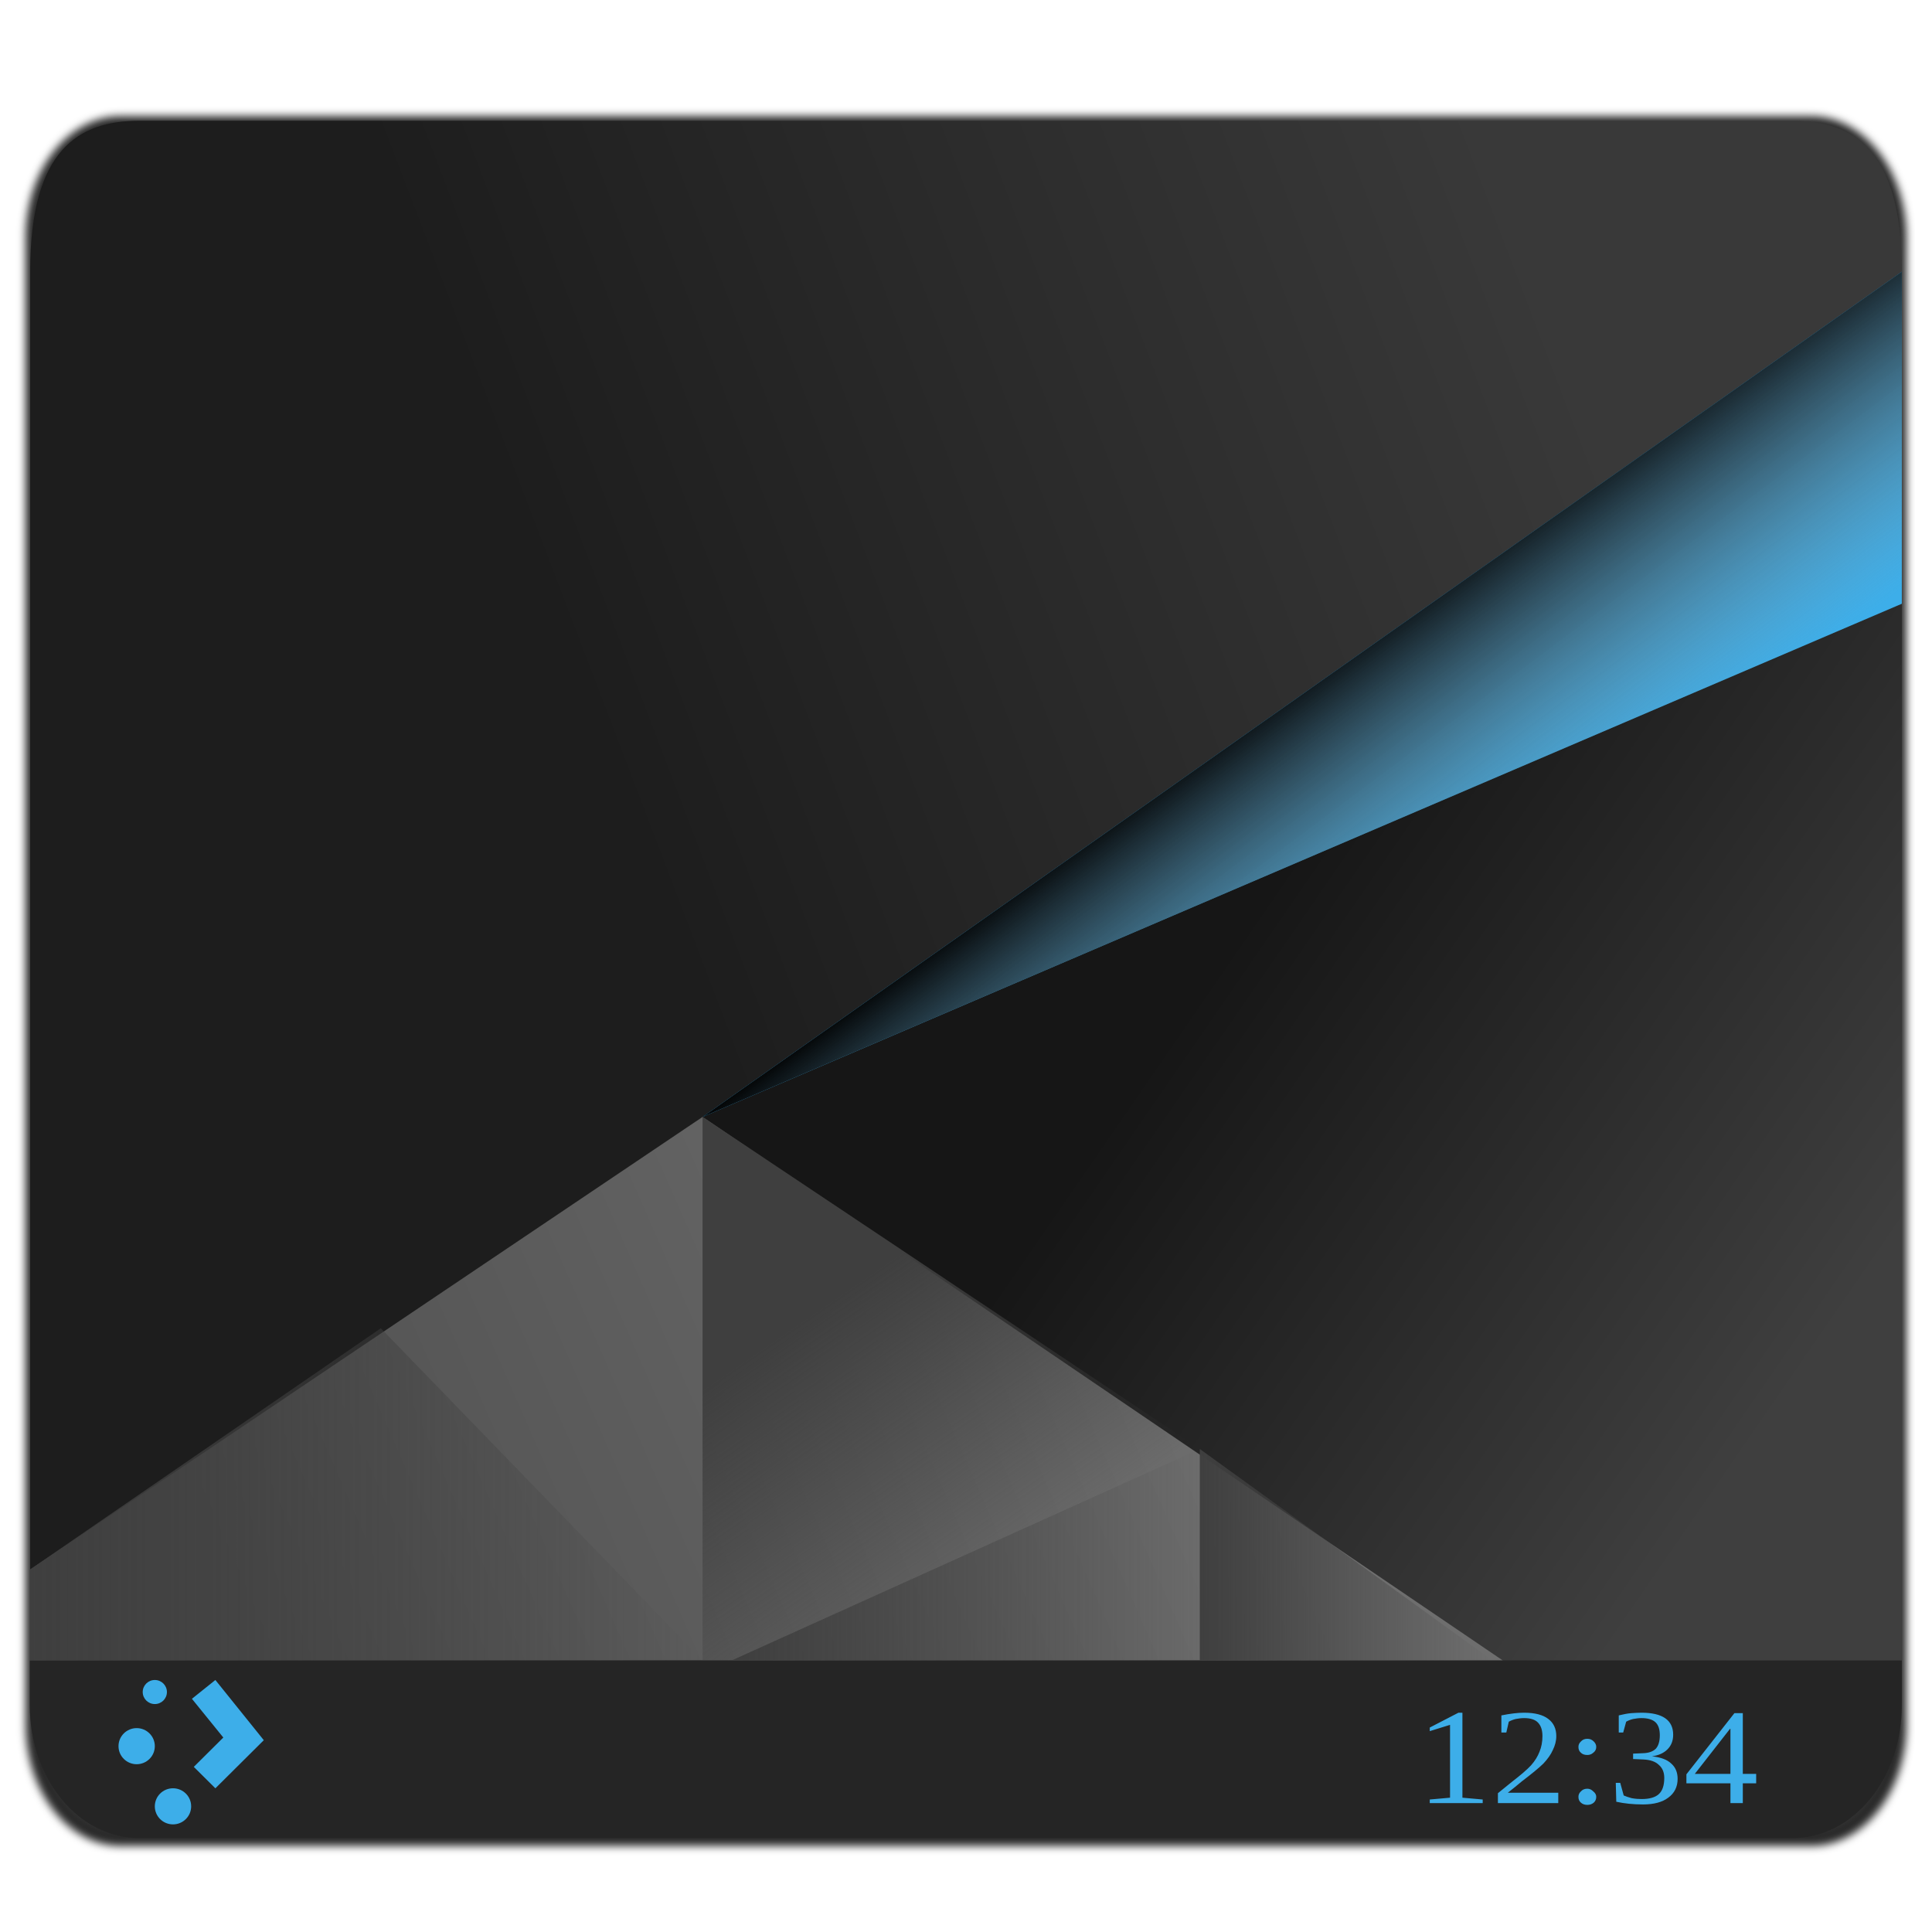
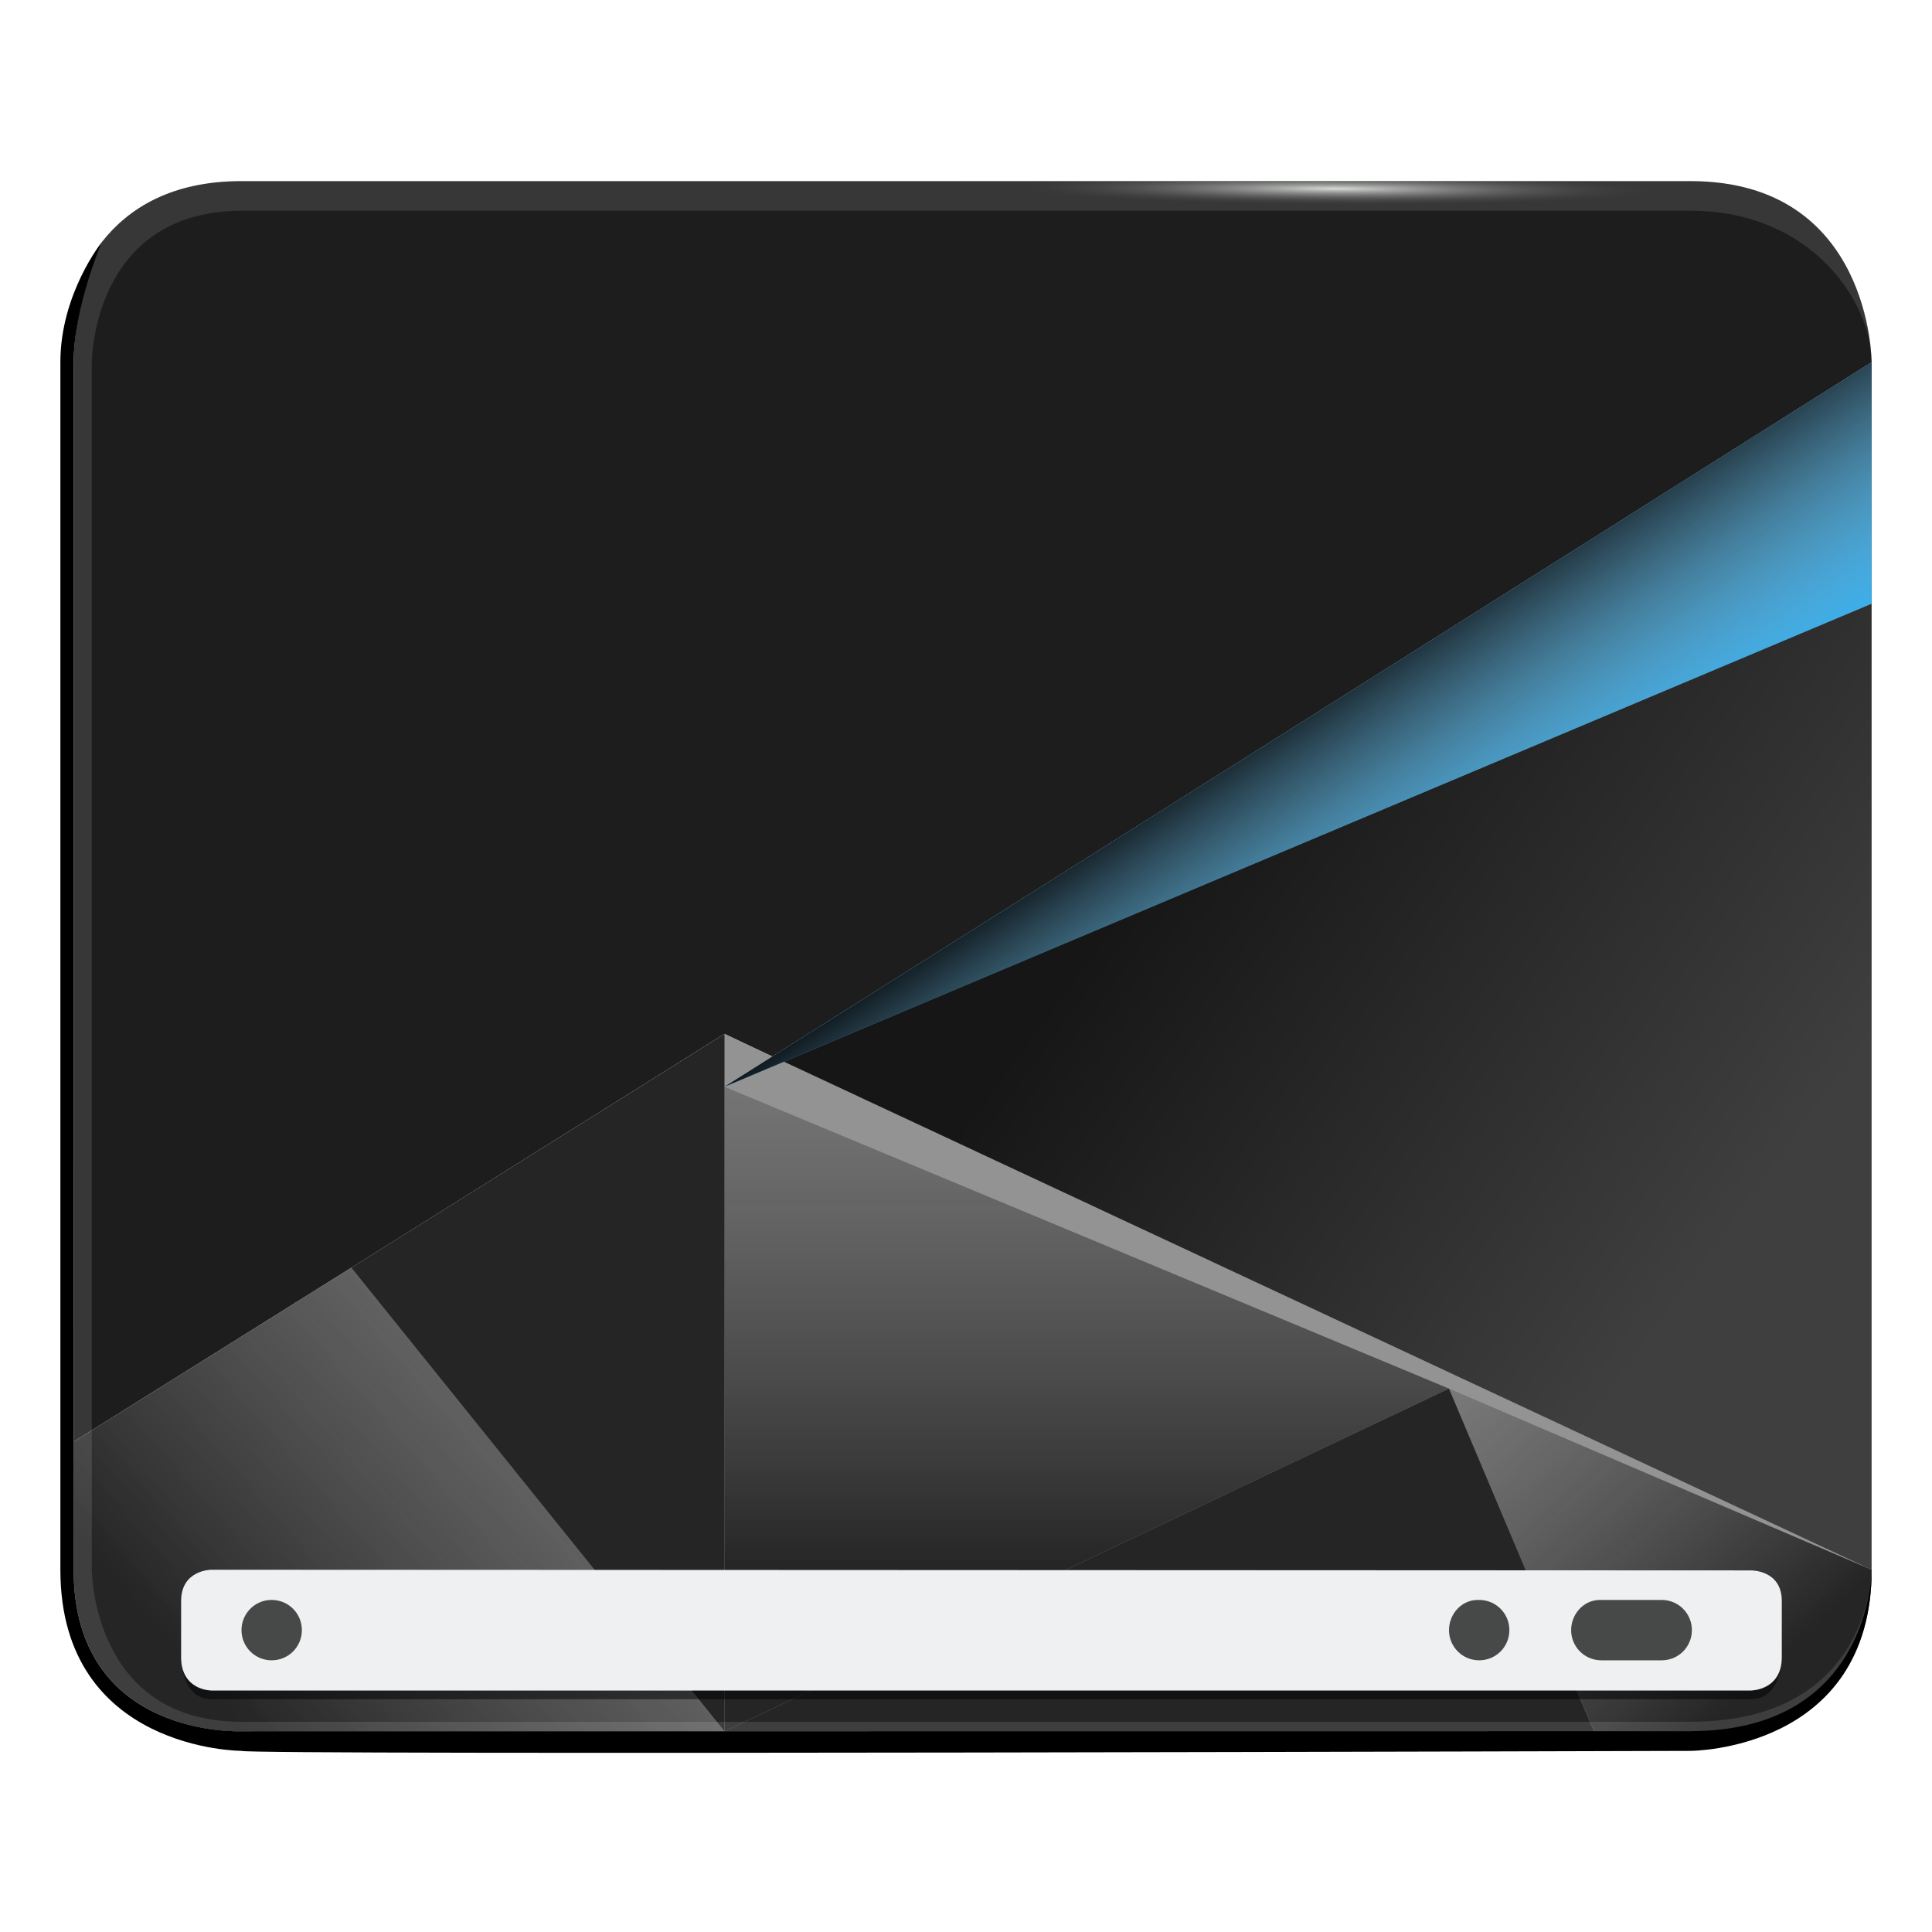
- <svg xmlns="http://www.w3.org/2000/svg" xmlns:xlink="http://www.w3.org/1999/xlink" width="32" version="1.1" height="32" id="svg40" viewBox="0 0 32 32">
+ <svg xmlns="http://www.w3.org/2000/svg" xmlns:xlink="http://www.w3.org/1999/xlink" height="32" version="1.1" width="32">
  <style type="text/css" id="current-color-scheme">
-       .ColorScheme-Highlight {
-         color:#3daee9;
-       }
+       .ColorScheme-Highlight {color:#3daee9;}
+       .ColorScheme-Background { color: #eff0f1; }
      </style>
  <defs id="defs5455">
+     <linearGradient id="linearGradient11">
+       <stop style="stop-color:#252525;stop-opacity:1;" offset="0" id="stop11" />
+       <stop style="stop-color:#606060;stop-opacity:0;" offset="1" id="stop12" />
+     </linearGradient>
+     <linearGradient id="linearGradient9">
+       <stop style="stop-color:#252525;stop-opacity:1;" offset="0" id="stop9" />
+       <stop style="stop-color:#606060;stop-opacity:0;" offset="1" id="stop10" />
+     </linearGradient>
+     <linearGradient id="linearGradient7">
+       <stop style="stop-color:#252525;stop-opacity:1;" offset="0" id="stop7" />
+       <stop style="stop-color:#606060;stop-opacity:0.331;" offset="1" id="stop8" />
+     </linearGradient>
    <linearGradient id="linearGradient1">
      <stop style="stop-color:#000000;stop-opacity:1;" offset="0" id="stop1" />
      <stop style="stop-color:#939393;stop-opacity:0;" offset="1" id="stop3" />
-     </linearGradient>
-     <linearGradient id="linearGradient30540">
-       <stop style="stop-color:#3f3f3f;stop-opacity:1;" offset="0" id="stop30536" />
-       <stop style="stop-color:#3f3f3f;stop-opacity:0;" offset="1" id="stop30538" />
-     </linearGradient>
-     <linearGradient id="linearGradient30445">
-       <stop style="stop-color:#3f3f3f;stop-opacity:1;" offset="0" id="stop30441" />
-       <stop style="stop-color:#3f3f3f;stop-opacity:0;" offset="1" id="stop30443" />
-     </linearGradient>
-     <linearGradient id="linearGradient30369">
-       <stop style="stop-color:#3f3f3f;stop-opacity:1;" offset="0" id="stop30365" />
-       <stop style="stop-color:#3f3f3f;stop-opacity:0;" offset="1" id="stop30367" />
-     </linearGradient>
-     <linearGradient id="linearGradient30293">
-       <stop style="stop-color:#3f3f3f;stop-opacity:1;" offset="0" id="stop30289" />
-       <stop style="stop-color:#3f3f3f;stop-opacity:0;" offset="1" id="stop30291" />
    </linearGradient>
    <linearGradient id="linearGradient30085">
      <stop style="stop-color:#161616;stop-opacity:1" offset="0" id="stop30081" />
      <stop style="stop-color:#3f3f3f;stop-opacity:1" offset="1" id="stop30083" />
    </linearGradient>
    <linearGradient id="linearGradient25179">
      <stop style="stop-color:#1d1d1d;stop-opacity:1" offset="0" id="stop25175" />
      <stop style="stop-color:#393939;stop-opacity:1" offset="1" id="stop25177" />
    </linearGradient>
-     <linearGradient id="linearGradient15324">
-       <stop style="stop-color:#4f4f4f;stop-opacity:1" offset="0" id="stop15320" />
-       <stop style="stop-color:#6e6e6e;stop-opacity:1" offset="1" id="stop15322" />
+     <linearGradient xlink:href="#linearGradient25179" id="linearGradient25181" x1="404.194" y1="508.798" x2="437.219" y2="495.798" gradientUnits="userSpaceOnUse" gradientTransform="matrix(0.9689593,0,0,1,12.92406,0)" />
+     <linearGradient xlink:href="#linearGradient30085" id="linearGradient30087" x1="19.622" y1="13" x2="28.911" y2="20" gradientUnits="userSpaceOnUse" gradientTransform="matrix(0.9689593,0,0,1,0.9866974,0)" />
+     <linearGradient xlink:href="#linearGradient1" id="linearGradient3" x1="24.723" y1="8.949" x2="27.189" y2="12.585" gradientUnits="userSpaceOnUse" />
+     <linearGradient xlink:href="#linearGradient7" id="linearGradient8" x1="12" y1="26" x2="12" y2="15.72" gradientUnits="userSpaceOnUse" />
+     <linearGradient xlink:href="#linearGradient9" id="linearGradient10" x1="3.5" y1="28" x2="15.062" y2="18" gradientUnits="userSpaceOnUse" />
+     <linearGradient xlink:href="#linearGradient11" id="linearGradient12" x1="29.512" y1="27.45" x2="22.118" y2="19.444" gradientUnits="userSpaceOnUse" />
+     <radialGradient gradientUnits="userSpaceOnUse" gradientTransform="matrix(-1.239956e-4,0.02423468,-0.4771549,-0.00248981,252.8795,-5.310346)" r="11.249" fy="483.513" fx="397.757" cy="483.513" cx="397.757" id="radialGradient6178-3" xlink:href="#linearGradient880" />
+     <linearGradient id="linearGradient880">
+       <stop style="stop-color:#d8dbd8;stop-opacity:1" offset="0" id="stop876" />
+       <stop style="stop-color:#373737;stop-opacity:0.062" offset="1" id="stop878" />
    </linearGradient>
-     <linearGradient xlink:href="#linearGradient15324" id="linearGradient15326" x1="7" y1="53" x2="38" y2="39" gradientUnits="userSpaceOnUse" gradientTransform="matrix(0.9689593,0,0,1,0.9866974,0)" />
-     <linearGradient xlink:href="#linearGradient25179" id="linearGradient25181" x1="404.194" y1="508.798" x2="437.219" y2="495.798" gradientUnits="userSpaceOnUse" gradientTransform="matrix(0.9689593,0,0,1,12.92406,0)" />
-     <linearGradient xlink:href="#linearGradient30085" id="linearGradient30087" x1="41.295" y1="31" x2="61" y2="45" gradientUnits="userSpaceOnUse" gradientTransform="matrix(0.9689593,0,0,1,0.9866974,0)" />
-     <linearGradient xlink:href="#linearGradient30293" id="linearGradient30295" x1="40" y1="51.5" x2="50" y2="51.5" gradientUnits="userSpaceOnUse" gradientTransform="matrix(0.9689593,0,0,1,0.9866974,0)" />
-     <linearGradient xlink:href="#linearGradient30369" id="linearGradient30371" x1="24" y1="51.5" x2="40" y2="51.5" gradientUnits="userSpaceOnUse" gradientTransform="matrix(0.9689593,0,0,1,0.9866974,0)" />
-     <linearGradient xlink:href="#linearGradient30445" id="linearGradient30447" x1="23" y1="46" x2="29" y2="55" gradientUnits="userSpaceOnUse" gradientTransform="matrix(0.9689593,0,0,1,0.9866974,0)" />
-     <linearGradient xlink:href="#linearGradient30540" id="linearGradient30542" x1="0" y1="49.5" x2="23" y2="49.5" gradientUnits="userSpaceOnUse" gradientTransform="matrix(0.9689593,0,0,1,0.9866974,0)" />
-     <filter style="color-interpolation-filters:sRGB" id="filter44082" x="-0.008" y="-0.008" width="1.015" height="1.017">
-       <feGaussianBlur stdDeviation="0.136" id="feGaussianBlur44084" />
-     </filter>
-     <linearGradient xlink:href="#linearGradient1" id="linearGradient3" x1="51" y1="16" x2="57" y2="24" gradientUnits="userSpaceOnUse" />
  </defs>
-   <rect style="display:inline;opacity:0.895;fill:#000000;fill-opacity:0.898;fill-rule:evenodd;stroke:#000000;stroke-width:0.308;stroke-linejoin:round;stroke-miterlimit:4;stroke-dasharray:none;stroke-opacity:0.902;paint-order:markers fill stroke;filter:url(#filter44082)" id="rect43720" width="62" height="57" x="1" y="4" ry="3.872" rx="3" transform="scale(0.5)" />
-   <g id="layer1" transform="matrix(0.5,0,0,0.5,-192.2857,-241.899)" style="display:inline">
-     <path style="display:inline;opacity:1;fill:url(#linearGradient25181);fill-opacity:1;stroke-width:1.411" d="m 389.186,487.798 c -2.002,0 -3.615,0.949 -3.615,4.987 v 47.439 h 62 v -47.439 c 0,-4.038 -1.613,-4.987 -3.615,-4.987 z" id="rect32304" />
-     <path style="display:inline;opacity:1;fill:#252525;fill-opacity:1;stroke:none;stroke-width:5.107;stroke-linecap:round;stroke-linejoin:round;stroke-miterlimit:4;stroke-dasharray:none;stroke-opacity:0.528" d="m 385.558,538.798 v 1.495 c 0,2.433 1.613,4.393 3.616,4.393 h 54.781 c 2.003,0 3.616,-1.96 3.616,-4.393 V 538.798 Z" id="rect4604-7" />
-     <path style="display:inline;fill:currentColor;stroke-width:1.288" class="ColorScheme-Highlight" id="path2994-8-2" d="m 389.7,539.45 a 0.401,0.399 0 0 0 -0.401,0.399 0.401,0.399 0 0 0 0.401,0.398 0.401,0.399 0 0 0 0.401,-0.398 0.401,0.399 0 0 0 -0.401,-0.399 z m 2.006,0 -0.777,0.623 1.04,1.283 -0.978,0.972 0.715,0.71 1.604,-1.594 z m -2.607,1.594 a 0.602,0.598 0 0 0 -0.602,0.598 0.602,0.598 0 0 0 0.602,0.598 0.602,0.598 0 0 0 0.601,-0.598 0.602,0.598 0 0 0 -0.601,-0.598 z m 1.203,1.993 a 0.602,0.598 0 0 0 -0.602,0.598 0.602,0.598 0 0 0 0.602,0.598 0.602,0.598 0 0 0 0.602,-0.598 0.602,0.598 0 0 0 -0.602,-0.598 z" />
-     <text xml:space="preserve" x="410.193" y="570.102" class="ColorScheme-Highlight" id="text3" style="font-size:4.744px;display:inline;opacity:1;fill:currentColor;stroke-width:0.791" transform="scale(1.048891,0.9533877)">
-       <tspan id="tspan3" x="410.193" y="570.102" style="fill:currentColor;stroke-width:0.791"> 12:34</tspan>
-     </text>
-   </g>
-   <path style="display:inline;fill:url(#linearGradient30087);fill-opacity:1;stroke:none;stroke-width:0.984px;stroke-linecap:butt;stroke-linejoin:miter;stroke-opacity:1" d="M 23.273,37 49.777,55 63,55 V 9 Z" id="path14048" transform="scale(0.5)" />
-   <path style="display:inline;fill:url(#linearGradient15326);fill-opacity:1;stroke:none;stroke-width:0.984px;stroke-linecap:butt;stroke-linejoin:miter;stroke-opacity:1" d="M 49.777,55 23.273,37 0.987,52 v 3 z" id="path14463" transform="scale(0.5)" />
-   <path style="display:inline;fill:currentColor;fill-opacity:1;stroke:none;stroke-width:0.984px;stroke-linecap:butt;stroke-linejoin:miter;stroke-opacity:1" d="M 23.273,37 63,9 v 11 z" id="path14597" class="ColorScheme-Highlight" transform="scale(0.5)" />
-   <path style="color:#3daee9;display:inline;fill:url(#linearGradient3);fill-opacity:1;stroke:none;stroke-width:0.984px;stroke-linecap:butt;stroke-linejoin:miter;stroke-opacity:1" d="M 23.273,37 63,9 v 11 z" id="path14597-3" transform="scale(0.5)" />
-   <path style="display:inline;fill:url(#linearGradient30295);fill-opacity:1;stroke:none;stroke-width:0.984px;stroke-linecap:butt;stroke-linejoin:miter;stroke-opacity:1" d="M 49.435,55 39.745,48 v 7 z" id="path30254" transform="scale(0.5)" />
-   <path style="display:inline;fill:url(#linearGradient30371);fill-opacity:1;stroke:none;stroke-width:0.984px;stroke-linecap:butt;stroke-linejoin:miter;stroke-opacity:1" d="m 39.745,48 v 7 H 24.242 Z" id="path30330" transform="scale(0.5)" />
-   <path style="display:inline;fill:url(#linearGradient30447);fill-opacity:1;stroke:none;stroke-width:0.984px;stroke-linecap:butt;stroke-linejoin:miter;stroke-opacity:1" d="M 39.745,48 23.273,37 v 18 h 0.969 z" id="path30406" transform="scale(0.5)" />
-   <path style="fill:url(#linearGradient30542);fill-opacity:1;stroke:none;stroke-width:0.984px;stroke-linecap:butt;stroke-linejoin:miter;stroke-opacity:1" d="M 23.273,55 12.614,44 0.987,52 v 3 z" id="path30501" transform="scale(0.5)" />
+   <path id="rect32304" style="display:inline;opacity:1;fill:url(#linearGradient25181);fill-opacity:1;stroke-width:1.411" d="M 4,3 C 2.837,3 2.127,3.452 1.691,4.004 c 0,0 -0.002,0.004 -0.002,0.004 C 1.684,4.019 1.221,5.006 1.221,6 V 23.879 L 12,17.125 12.79,17.501 31,6 c 0,0 -3e-6,-3 -3,-3 z" />
+   <path style="display:inline;fill:url(#linearGradient30087);fill-opacity:1;stroke:none;stroke-width:0.984px;stroke-linecap:butt;stroke-linejoin:miter;stroke-opacity:1" d="m 12,18 3,6 16,2 V 6 Z" id="path14048" />
+   <path id="path14463" style="display:inline;fill:#939393;fill-opacity:1;stroke:none;stroke-width:0.984px;stroke-linecap:butt;stroke-linejoin:miter;stroke-opacity:1" class="ColorScheme-Highlight" d="M 12,17.125 1.221,23.879 V 26 C 1.221,28.801 4,28.676 4,28.676 c 0,0 21,-0.002 24,-0.002 2.601,0 2.946,-2.004 2.992,-2.539 -0.004,0.135 -0.009,0.27 -0.025,0.393 C 30.989,26.363 31,26.188 31,26 Z m 18.967,9.403 c -0.022,0.165 -0.055,0.319 -0.096,0.463 0.041,-0.144 0.074,-0.298 0.096,-0.463 z m -0.096,0.463 c -0.037,0.129 -0.081,0.247 -0.131,0.359 0.05,-0.112 0.094,-0.231 0.131,-0.359 z M 1,26 c 0,0.375 0.047,0.703 0.129,0.99 C 1.047,26.703 1,26.375 1,26 Z m 0.129,0.99 c 0.041,0.144 0.091,0.277 0.148,0.4 -0.057,-0.124 -0.107,-0.257 -0.148,-0.4 z M 1.469,27.734 c 0.071,0.106 0.148,0.202 0.229,0.291 C 1.617,27.937 1.539,27.84 1.469,27.734 Z m 1.582,1.107 c 0.176,0.053 0.34,0.088 0.48,0.111 -0.141,-0.023 -0.305,-0.059 -0.48,-0.111 z m 25.898,0 c -0.176,0.053 -0.34,0.088 -0.48,0.111 0.141,-0.023 0.305,-0.059 0.48,-0.111 z" />
+   <path style="display:inline;fill:currentColor;fill-opacity:1;stroke:none;stroke-width:0.984px;stroke-linecap:butt;stroke-linejoin:miter;stroke-opacity:1" d="M 12,18 31,6 v 4 z" id="path14597" class="ColorScheme-Highlight" />
+   <path style="color:#3daee9;display:inline;fill:url(#linearGradient3);fill-opacity:1;stroke:none;stroke-width:0.984px;stroke-linecap:butt;stroke-linejoin:miter;stroke-opacity:1" d="M 12,18 31,6 v 4 z" id="path14597-3" />
+   <path style="display:inline;opacity:1;fill:url(#linearGradient8);fill-opacity:1;stroke:none;stroke-width:0.984px;stroke-linecap:butt;stroke-linejoin:miter;stroke-opacity:1" d="M 12,18 V 28.677 L 24,23 Z" id="path30406" />
+   <path style="display:inline;opacity:1;fill:url(#linearGradient10);fill-opacity:1;stroke:none;stroke-width:0.984px;stroke-linecap:butt;stroke-linejoin:miter;stroke-opacity:1" d="M 12,28.677 5.819,20.997 1.221,23.879 V 26 C 1.221,28.796 4,28.677 4,28.677 Z" id="path30501" />
+   <path style="display:inline;opacity:1;fill:url(#linearGradient12);fill-opacity:1;stroke-width:0.226" d="m 24,23 2.401,5.674 H 28 C 28,28.674 31,29 31,26 Z" id="path59" />
+   <path style="display:inline;opacity:1;fill:#252525;fill-opacity:1;stroke-width:0.226" d="M 12,28.677 5.819,20.997 12,17.125 Z" id="path12" />
+   <path style="display:inline;opacity:1;fill:#252525;fill-opacity:1;stroke-width:0.226" d="M 12,28.677 24,23 l 2.401,5.677 z" id="path14" />
+   <path style="display:inline;opacity:0.5;stroke-width:0.226" d="m 3,27.45 c 0,0 0,0.695 0.5,0.695 l 25.5,-1e-6 c 0.512,0 0.512,-0.695 0.512,-0.695 0,0 0,0.55 -0.512,0.55 H 3.5 C 3,28 3,27.45 3,27.45 Z" class="ColorScheme-Text" fill="currentColor" id="path62" />
+   <path style="display:inline;opacity:1;stroke:none;stroke-width:5.107;stroke-linecap:round;stroke-linejoin:round;stroke-miterlimit:4;stroke-dasharray:none" d="M 3.5,26 C 3.5,26 3,26 3,26.517 v 0.933 C 3,28 3.5,28 3.5,28 H 29 c 0,0 0.512,0 0.512,-0.55 v -0.933 C 29.512,26 29,26.011 29,26.011 Z" class="ColorScheme-Background" fill="currentColor" id="rect4604-7" />
+   <path id="rect52" style="display:inline;opacity:0.7" class="ColorScheme-Text" fill="currentColor" d="M 4.475,26.5 C 4.21,26.513 4,26.732 4,27 4,27.277 4.223,27.5 4.5,27.5 4.777,27.5 5,27.277 5,27 5,26.723 4.777,26.5 4.5,26.5 c -0.009,0 -0.017,-4.3e-4 -0.025,0 z m 20,0 C 24.209,26.5 24,26.732 24,27 c 0,0.277 0.223,0.5 0.5,0.5 0.277,0 0.5,-0.223 0.5,-0.5 0,-0.277 -0.223,-0.5 -0.5,-0.5 z m 2.023,0 c -0.265,0 -0.475,0.232 -0.475,0.5 0,0.277 0.223,0.5 0.5,0.5 h 1 c 0.277,0 0.5,-0.223 0.5,-0.5 0,-0.277 -0.223,-0.5 -0.5,-0.5 h -1 z" />
+   <path id="path55" style="display:inline;opacity:0.378;fill:#fefefe;fill-opacity:0.302" d="M 4.014,3 C 1,3 1,6 1,6 v 20 c 0,3 3,3 3,3 h 24 c 0,0 3,-3e-6 3,-3 0,0 -3e-6,2.518 -3,2.518 H 4 C 1.521,28.518 1.521,26 1.521,26 V 6 c 0,0 2.5e-6,-2.51 2.492,-2.51 H 28 c 1.853,0 2.846,1.295 2.982,2.281 C 30.917,5.09 30.515,3 28,3 Z" />
+   <path style="display:inline;fill:#000000;fill-opacity:1;stroke-width:0.226" d="M 1.691,4.004 C 1.691,4.004 1,4.861 1,6 v 20 c 0,3 3,3 3,3 0.073,0.073 24,0 24,0 0,0 3,0 3,-3 0,0 0,2.673 -3,2.673 -3,0 -24,0.002 -24,0.002 0,0 -2.78,0.125 -2.78,-2.675 0,0 7.321e-4,-19.081 7.321e-4,-20 0,-0.919 0.47,-1.996 0.47,-1.996 z" id="path4-5-5" />
+   <path d="m 16.007,3.002 v 0.488 c 4.522,0.082 11.993,0 11.993,0 V 3 Z" id="path4151-2-3-5" style="display:inline;fill:url(#radialGradient6178-3);fill-opacity:1;stroke-width:0.333" />
</svg>
